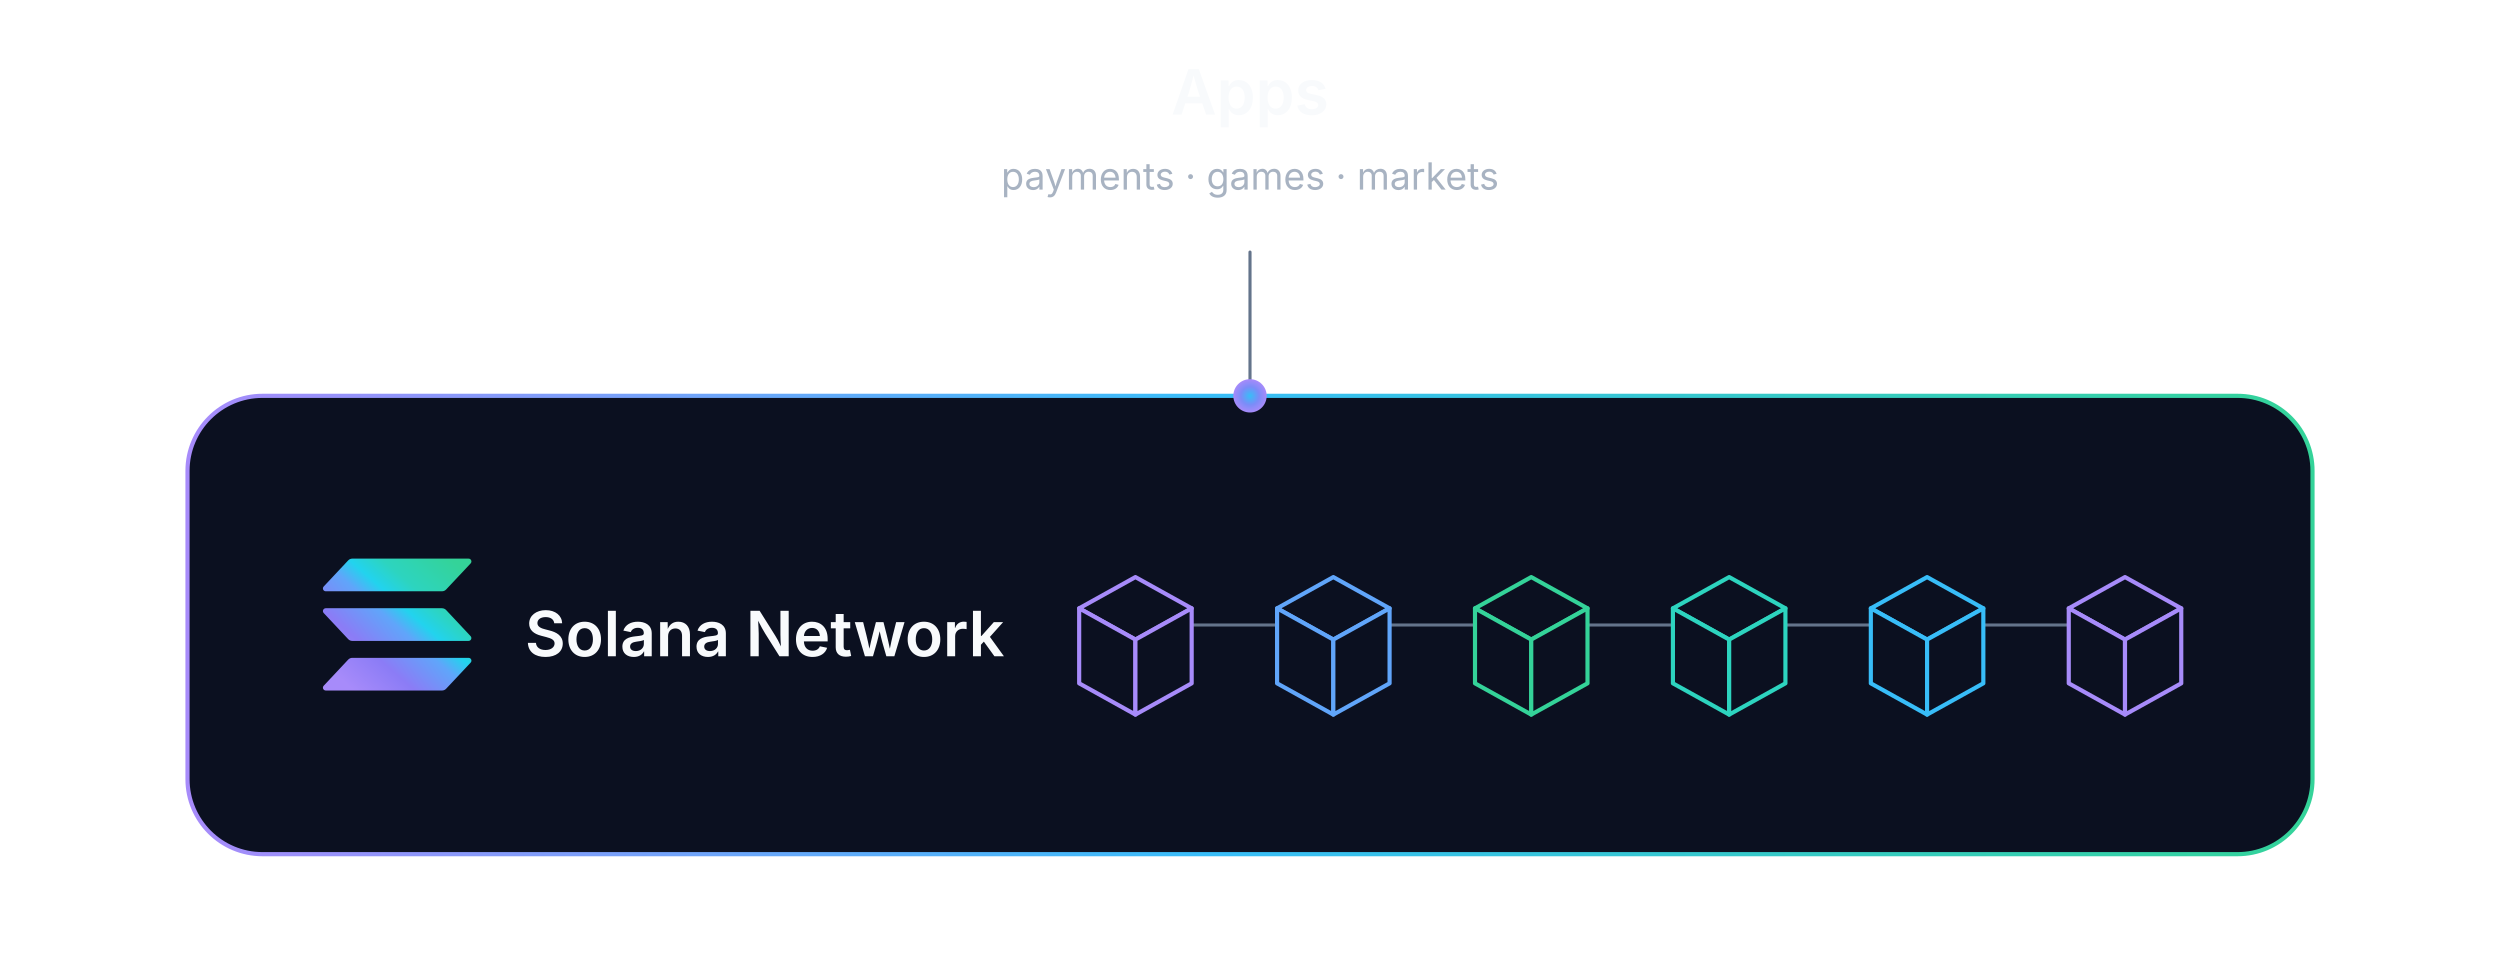
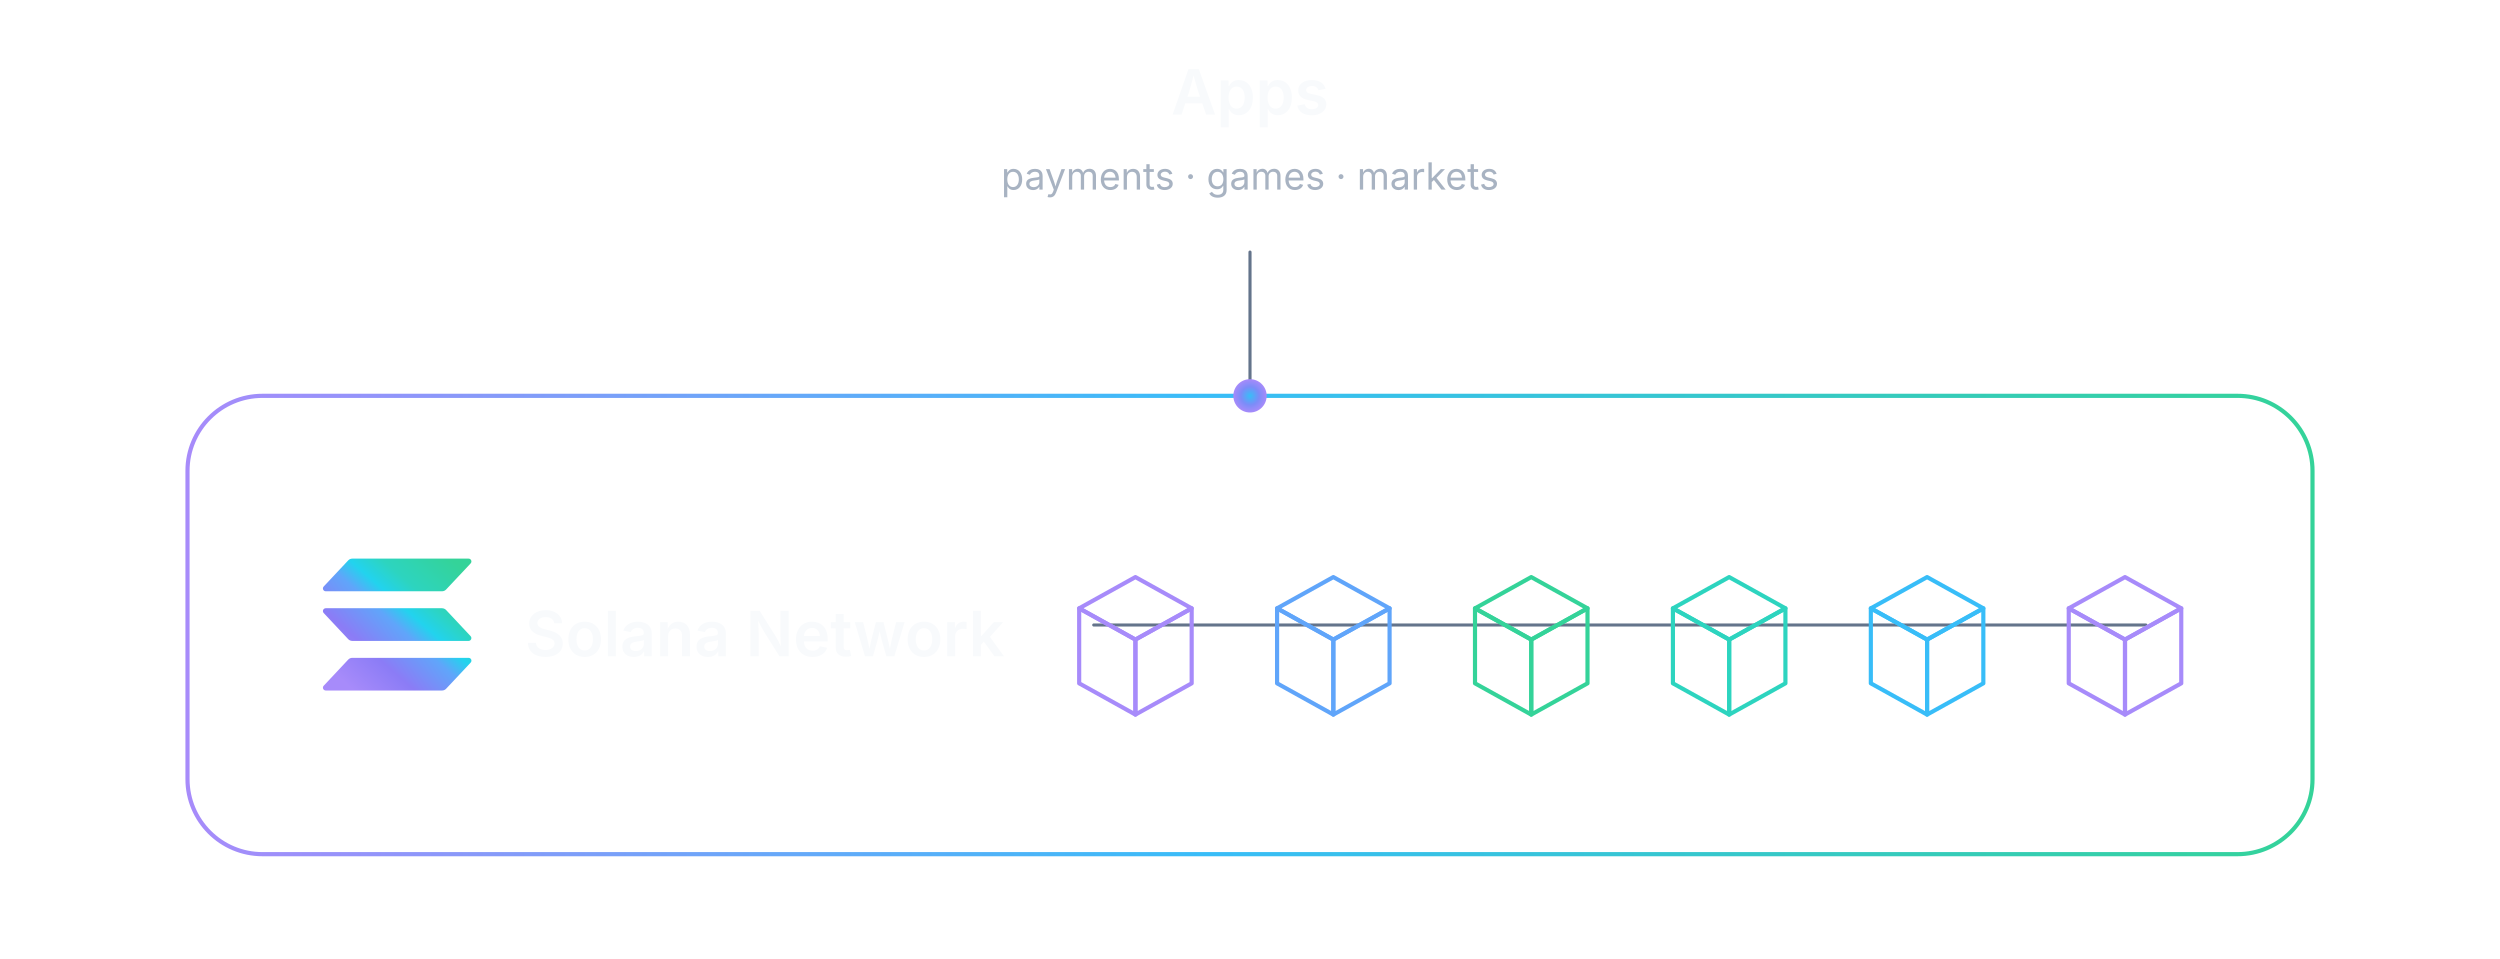
<svg xmlns="http://www.w3.org/2000/svg" width="1200" height="460" viewBox="0 0 1200 460" role="img" aria-labelledby="title desc">
  <defs>
    <linearGradient id="network-gradient" x1="90" y1="230" x2="1110" y2="230" gradientUnits="userSpaceOnUse">
      <stop stop-color="#a78bfa" />
      <stop offset=".48" stop-color="#38bdf8" />
      <stop offset="1" stop-color="#34d399" />
    </linearGradient>
    <linearGradient id="solana-mark-gradient" x1="2.561" y1="27.642" x2="27.258" y2="-.397" gradientUnits="userSpaceOnUse">
      <stop offset=".08" stop-color="#a78bfa" />
      <stop offset=".3" stop-color="#8b7cf6" />
      <stop offset=".5" stop-color="#60a5fa" />
      <stop offset=".6" stop-color="#22d3ee" />
      <stop offset=".72" stop-color="#2dd4bf" />
      <stop offset=".97" stop-color="#34d399" />
    </linearGradient>
    <radialGradient id="connection-gradient">
      <stop stop-color="#38bdf8" />
      <stop offset=".55" stop-color="#7c8cf8" />
      <stop offset="1" stop-color="#a78bfa" />
    </radialGradient>
  </defs>
  <style>
-     .heading{fill:#f8fafc;font:600 30px Diatype,Inter,ui-sans-serif,system-ui,sans-serif}.body{fill:#a8b3c2;font:18px Diatype,Inter,ui-sans-serif,system-ui,sans-serif}.connector{fill:none;stroke:#64748b;stroke-width:1.5;stroke-linecap:round}.node{fill:#0b1020;stroke-width:2;stroke-linejoin:round}
+     .heading{fill:#f8fafc;font:600 30px Diatype,Inter,ui-sans-serif,system-ui,sans-serif}.body{fill:#a8b3c2;font:18px Diatype,Inter,ui-sans-serif,system-ui,sans-serif}.connector{fill:none;stroke:#64748b;stroke-width:1.5;stroke-linecap:round}.node{fill:none;stroke-width:2;stroke-linejoin:round}
  </style>
  <text class="heading" x="600" y="55" text-anchor="middle">Apps</text>
  <text class="body" x="600" y="91" text-anchor="middle">payments · games · markets</text>
  <path class="connector" d="M600 121V190" />
-   <rect x="90" y="190" width="1020" height="220" rx="36" fill="#0b1020" stroke="url(#network-gradient)" stroke-width="2" />
+   <rect x="90" y="190" width="1020" height="220" rx="36" fill="none" stroke="url(#network-gradient)" stroke-width="2" />
  <circle cx="600" cy="190" r="8" fill="url(#connection-gradient)" />
  <path d="m30.179 21.3-5.008 5.332a1.143 1.143 0 0 1-.848.368H.583a.59.59 0 0 1-.535-.348.568.568 0 0 1-.04-.328.593.593 0 0 1 .148-.298l5.002-5.332a1.141 1.141 0 0 1 .848-.368h23.74a.574.574 0 0 1 .43.971l.003.003ZM25.17 10.56a1.192 1.192 0 0 0-.848-.368H.583a.59.59 0 0 0-.535.349.569.569 0 0 0-.04.328c.02.112.071.213.148.297l5.002 5.335c.107.115.24.208.384.27.147.064.303.095.464.098h23.74a.574.574 0 0 0 .529-.348.569.569 0 0 0-.108-.623l-5-5.335.003-.003ZM.582 6.73h23.74a1.2 1.2 0 0 0 .464-.096c.147-.064.277-.154.384-.272L30.18 1.03a.579.579 0 0 0-.107-.881.571.571 0 0 0-.323-.09H6.006c-.158 0-.317.034-.464.095a1.126 1.126 0 0 0-.384.273L.156 5.759a.582.582 0 0 0-.108.625.59.59 0 0 0 .534.348V6.73Z" fill="url(#solana-mark-gradient)" transform="translate(155 268) scale(2.35)" />
  <text class="heading" x="252" y="315">Solana Network</text>
  <path class="connector" d="M525 300H1030" />
  <g class="node" stroke="#a78bfa" transform="translate(545 277)">
    <path d="M0 0 27 15 0 30-27 15Z" />
    <path d="M-27 15 0 30V66L-27 51Z" />
    <path d="M27 15 0 30V66L27 51Z" />
  </g>
  <g class="node" stroke="#60a5fa" transform="translate(640 277)">
    <path d="M0 0 27 15 0 30-27 15Z" />
    <path d="M-27 15 0 30V66L-27 51Z" />
    <path d="M27 15 0 30V66L27 51Z" />
  </g>
  <g class="node" stroke="#34d399" transform="translate(735 277)">
    <path d="M0 0 27 15 0 30-27 15Z" />
    <path d="M-27 15 0 30V66L-27 51Z" />
    <path d="M27 15 0 30V66L27 51Z" />
  </g>
  <g class="node" stroke="#2dd4bf" transform="translate(830 277)">
    <path d="M0 0 27 15 0 30-27 15Z" />
    <path d="M-27 15 0 30V66L-27 51Z" />
    <path d="M27 15 0 30V66L27 51Z" />
  </g>
  <g class="node" stroke="#38bdf8" transform="translate(925 277)">
    <path d="M0 0 27 15 0 30-27 15Z" />
    <path d="M-27 15 0 30V66L-27 51Z" />
    <path d="M27 15 0 30V66L27 51Z" />
  </g>
  <g class="node" stroke="#a78bfa" transform="translate(1020 277)">
    <path d="M0 0 27 15 0 30-27 15Z" />
    <path d="M-27 15 0 30V66L-27 51Z" />
    <path d="M27 15 0 30V66L27 51Z" />
  </g>
</svg>
